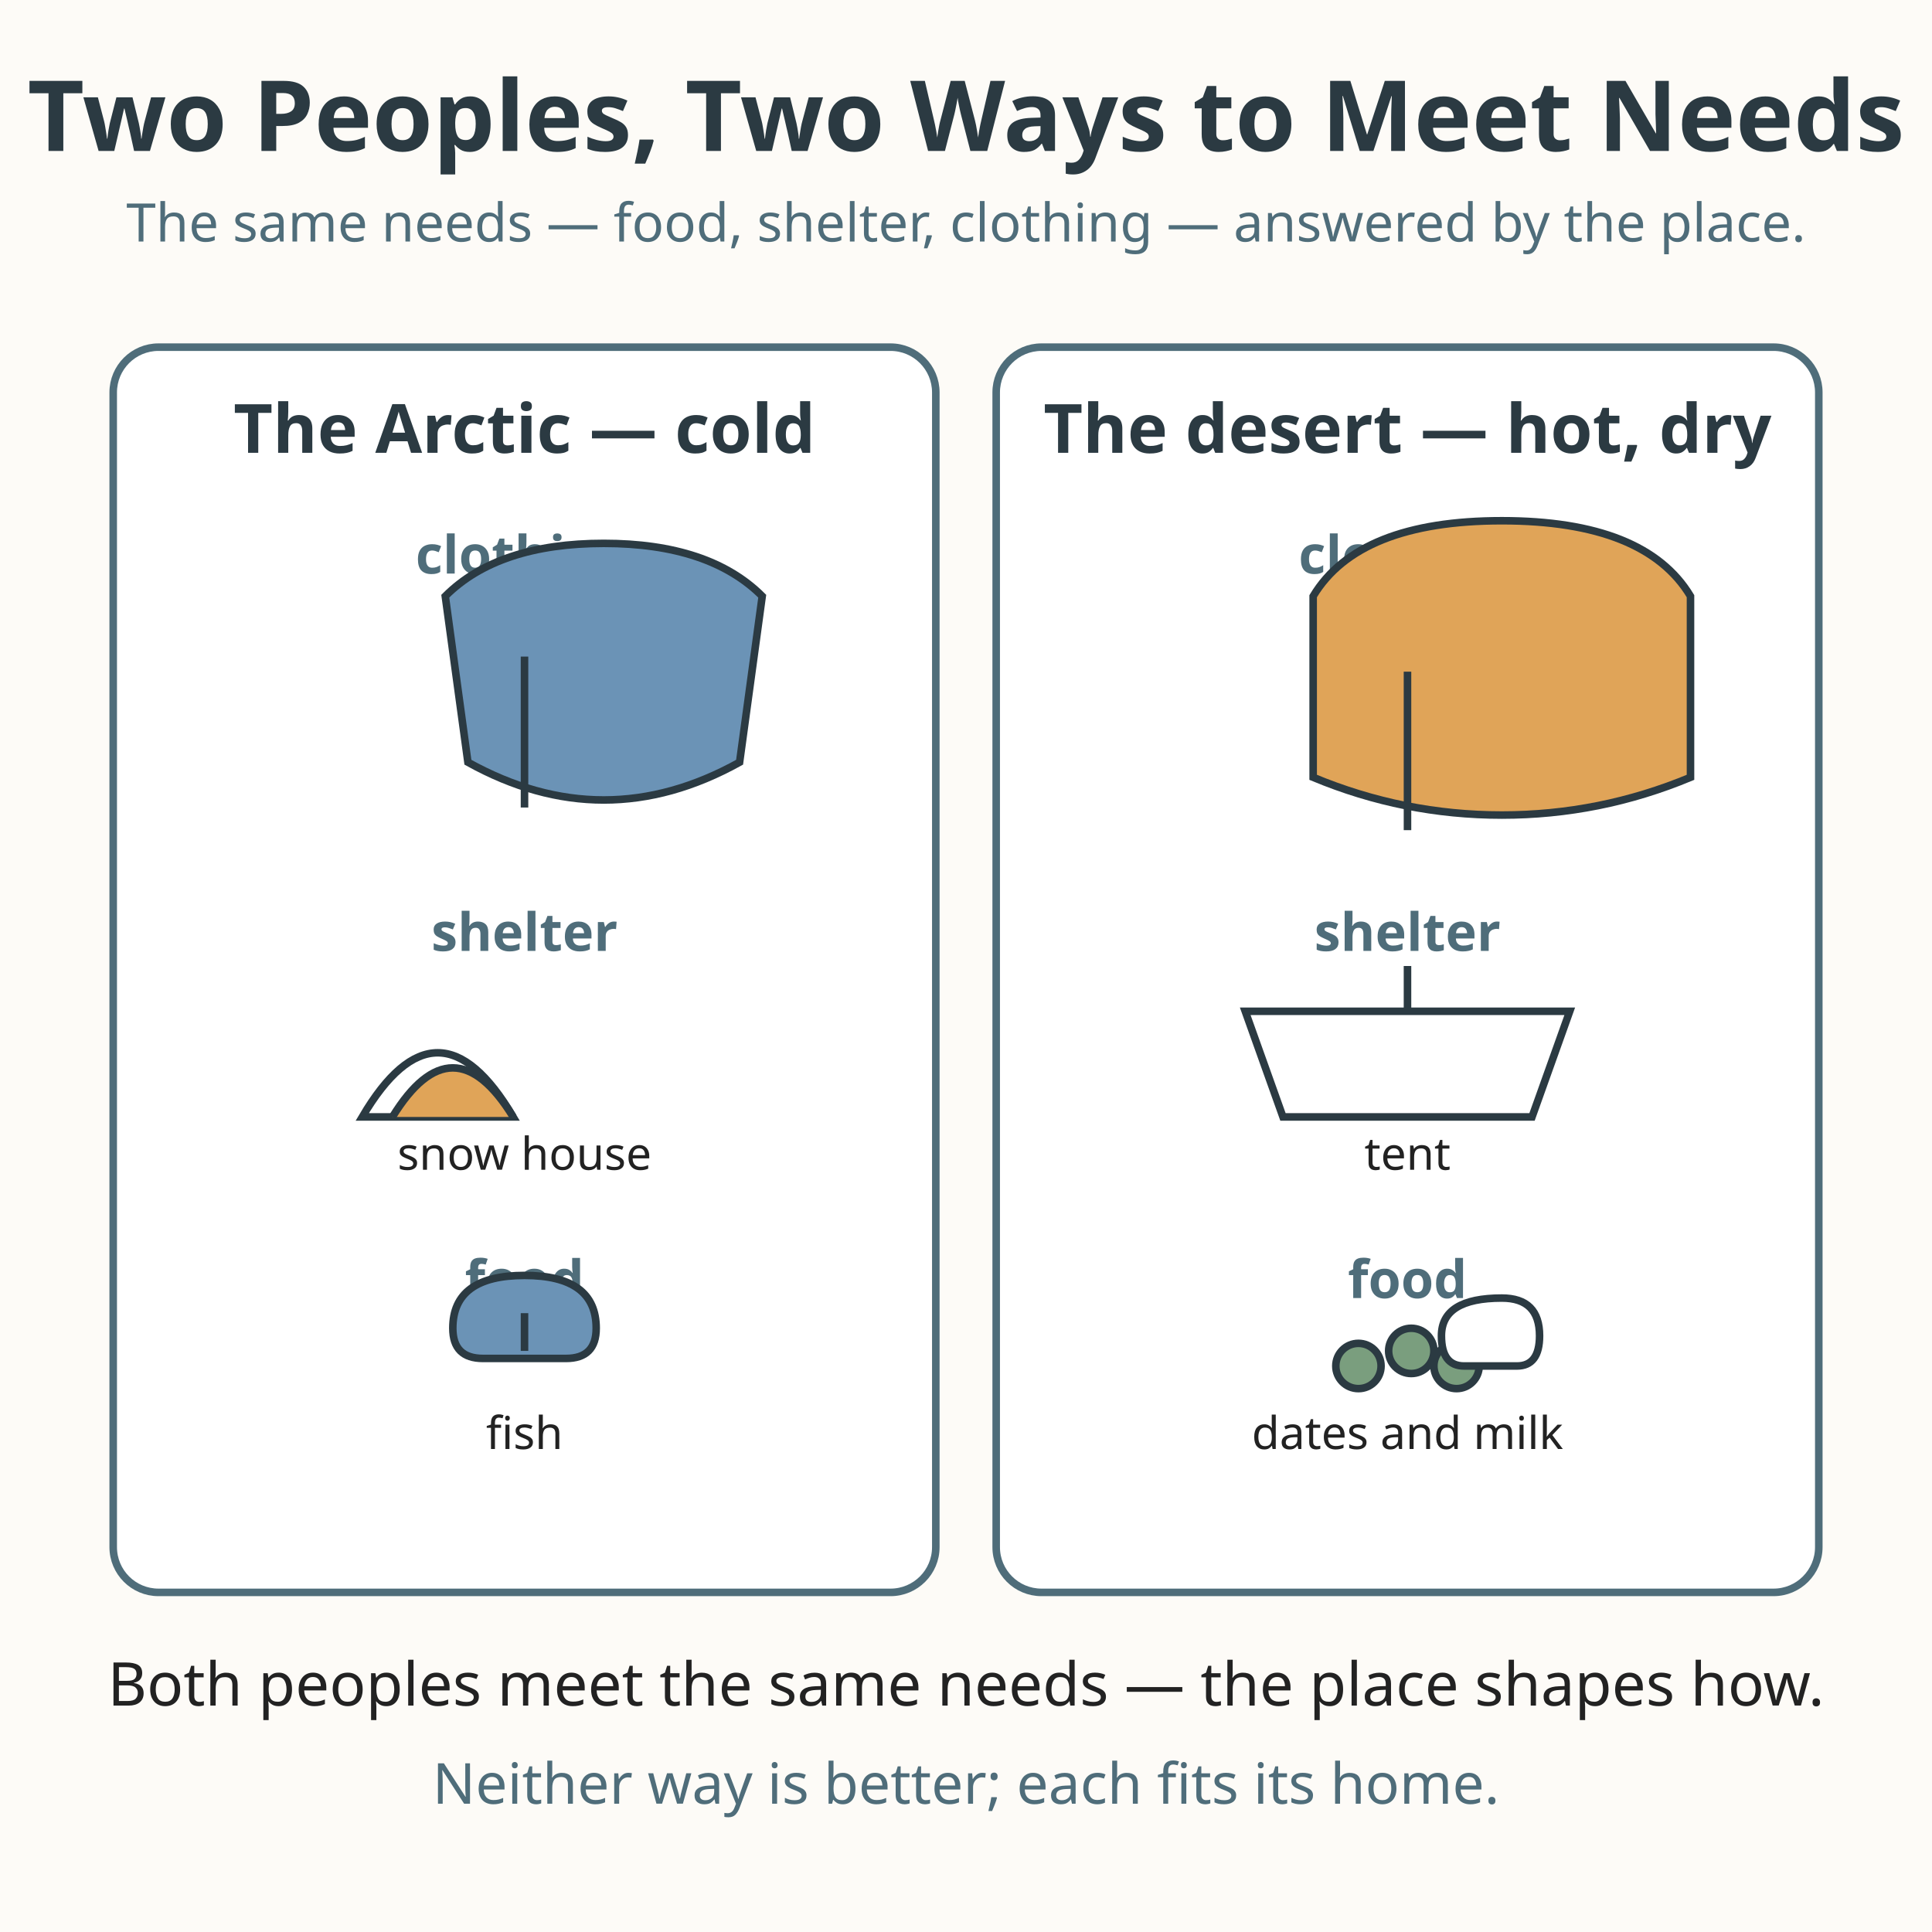
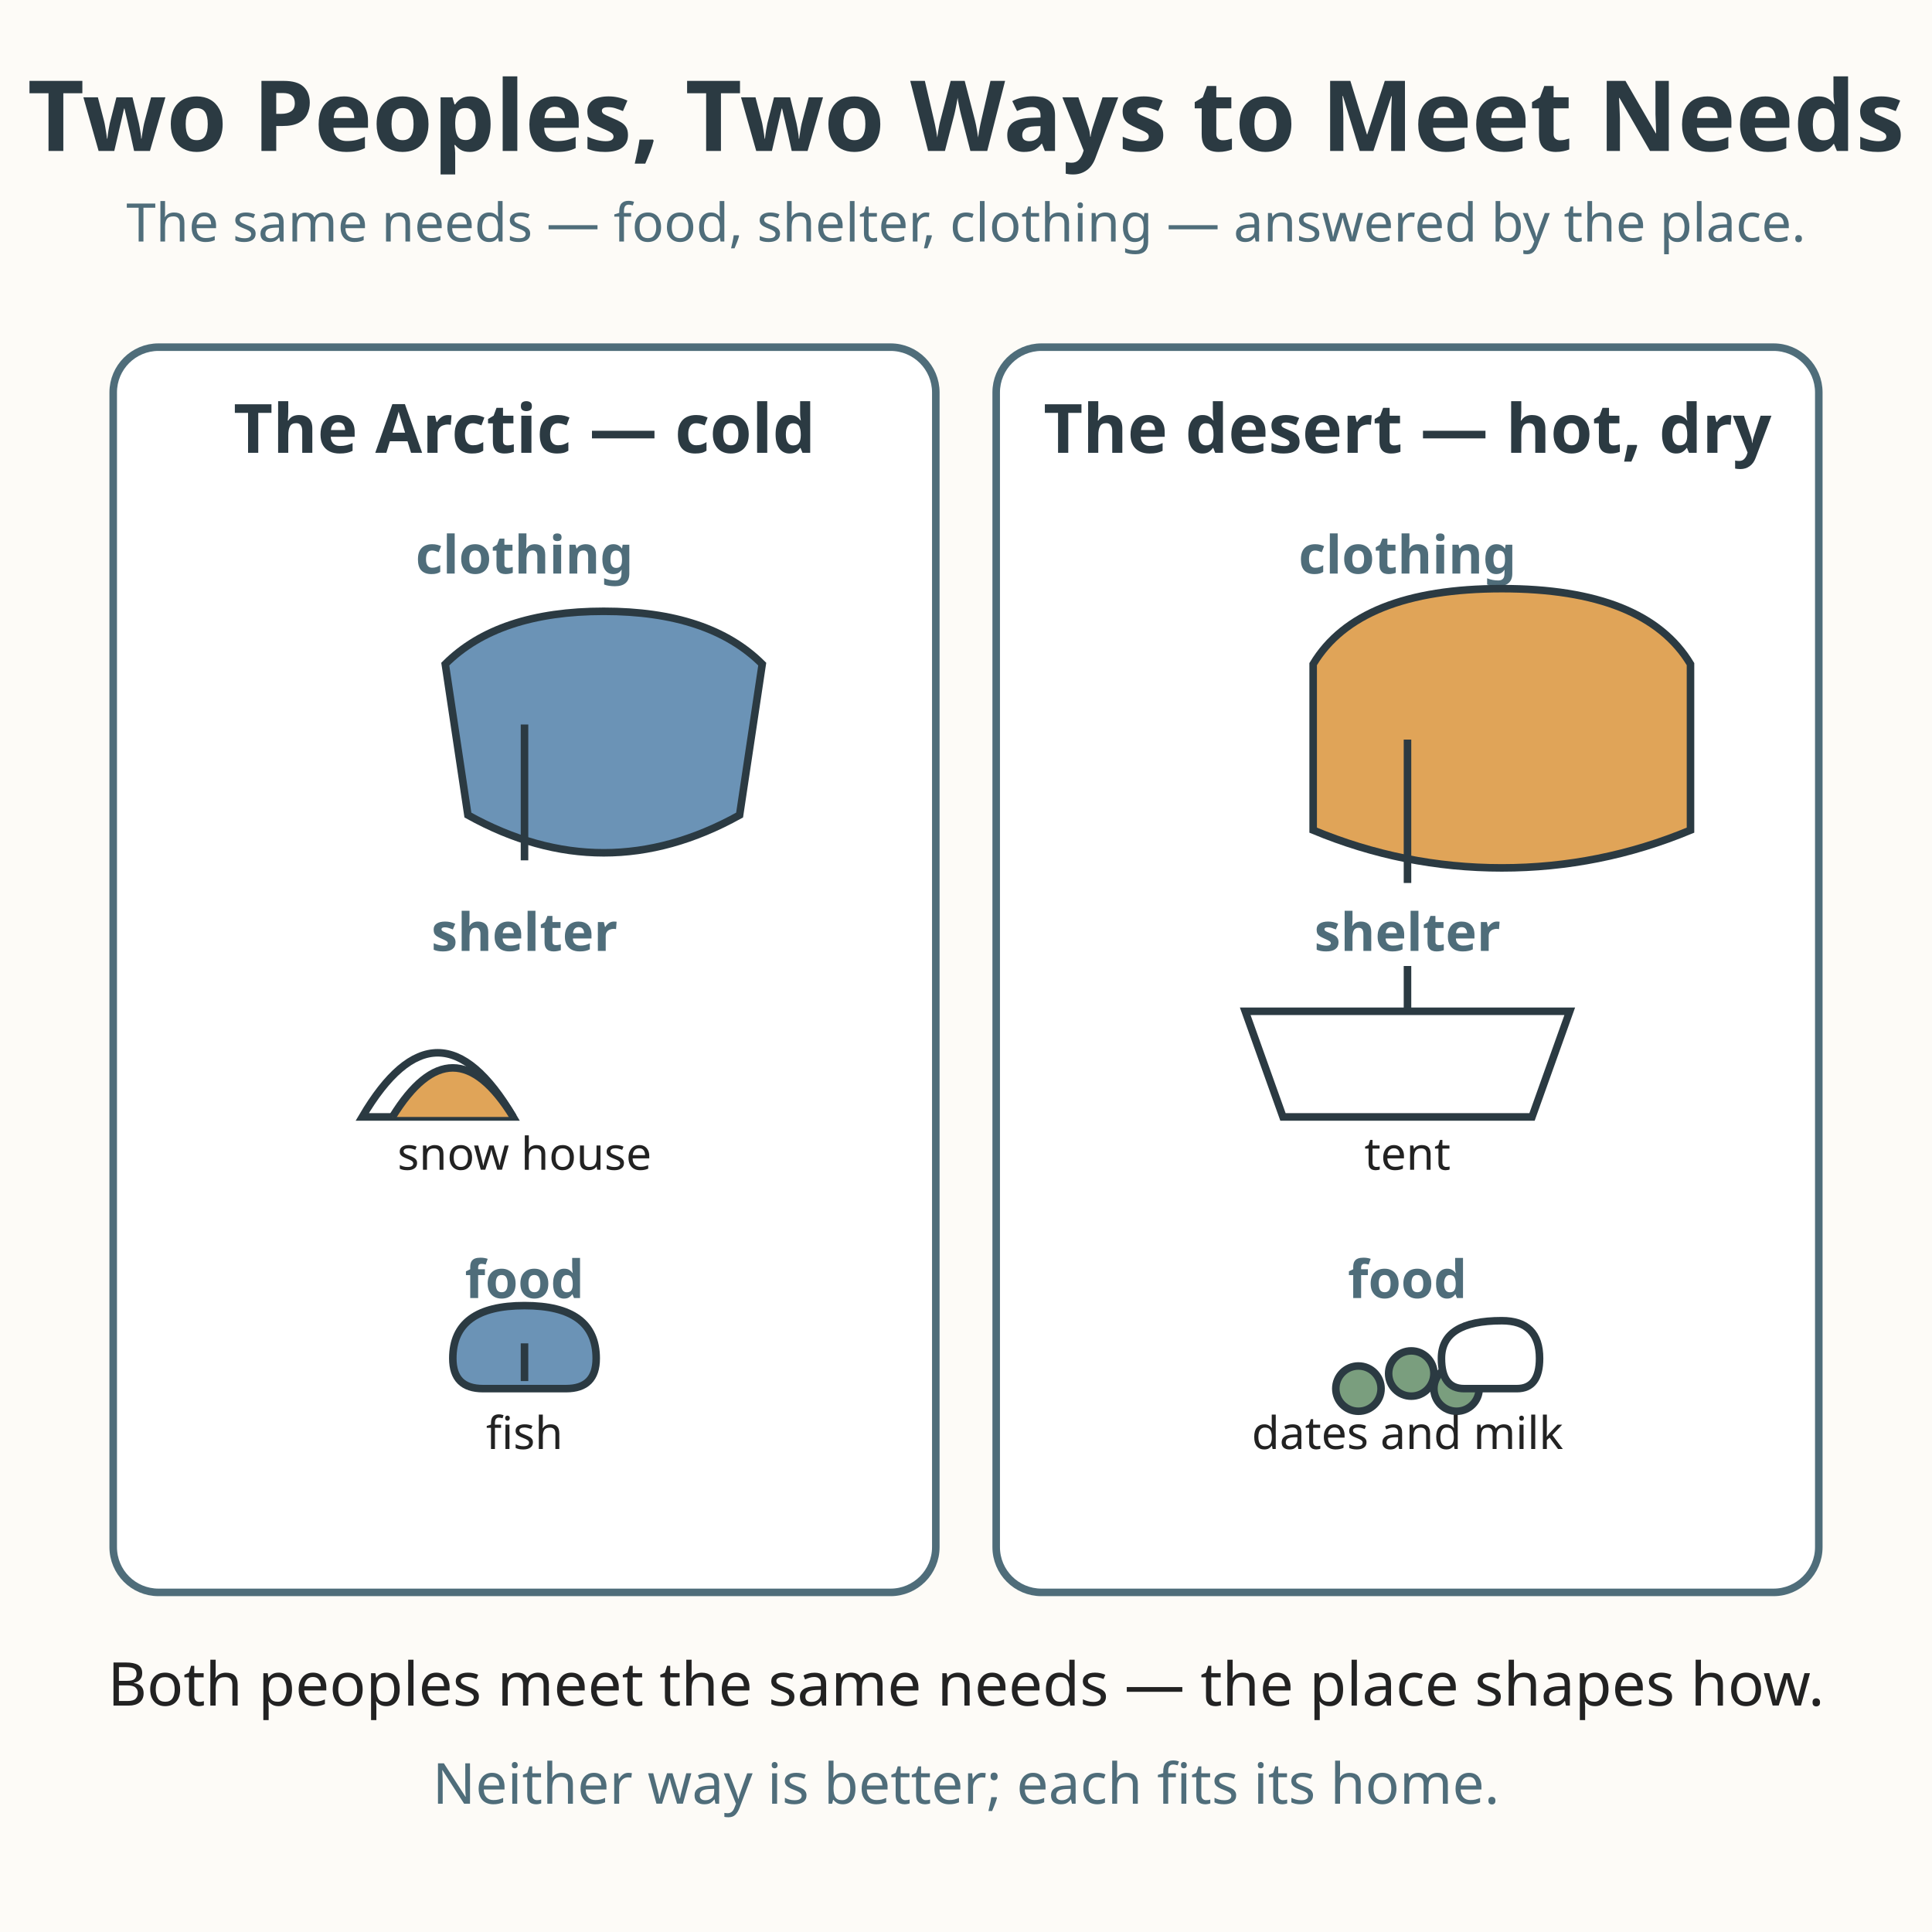
<svg xmlns="http://www.w3.org/2000/svg" viewBox="0 0 512 512" role="img" aria-labelledby="title-L-03-009-03-two-peoples-basic-needs desc-L-03-009-03-two-peoples-basic-needs">
  <rect width="512" height="512" fill="#fdfbf7" />
  <text x="256" y="40" text-anchor="middle" font-family="sans-serif" font-size="26" font-weight="bold" fill="#2b3a42">Two Peoples, Two Ways to Meet Needs</text>
  <text x="256" y="64" text-anchor="middle" font-family="sans-serif" font-size="14.1" fill="#4f6d7a">The same needs — food, shelter, clothing — answered by the place.</text>
  <rect x="30" y="92" width="218" height="330" rx="12" fill="#ffffff" stroke="#4f6d7a" stroke-width="2" />
  <text x="139" y="120" text-anchor="middle" font-family="sans-serif" font-size="18" font-weight="bold" fill="#2b3a42">The Arctic — cold</text>
  <text x="139" y="152" text-anchor="middle" font-family="sans-serif" font-size="14" font-weight="bold" fill="#4f6d7a">clothing</text>
-   <path d="M118 158 q14 -14 42 -14 q28 0 42 14 l-6 44 q-18 10 -36 10 q-18 0 -36 -10 Z" fill="#6b93b6" stroke="#2b3a42" stroke-width="2" />
-   <path d="M139 174 l0 40" stroke="#2b3a42" stroke-width="2" />
+   <path d="M118 176 q14 -14 42 -14 q28 0 42 14 l-6 40 q-18 10 -36 10 q-18 0 -36 -10 Z" fill="#6b93b6" stroke="#2b3a42" stroke-width="2" />
+   <path d="M139 192 l0 36" stroke="#2b3a42" stroke-width="2" />
  <text x="139" y="252" text-anchor="middle" font-family="sans-serif" font-size="14" font-weight="bold" fill="#4f6d7a">shelter</text>
  <path d="M96 296 q20 -34 40 0 Z" fill="#ffffff" stroke="#2b3a42" stroke-width="2" />
  <path d="M104 296 q16 -26 32 0" fill="#e0a458" stroke="#2b3a42" stroke-width="2" />
  <text x="139" y="310" text-anchor="middle" font-family="sans-serif" font-size="12" fill="#222222">snow house</text>
  <text x="139" y="344" text-anchor="middle" font-family="sans-serif" font-size="14" font-weight="bold" fill="#4f6d7a">food</text>
-   <path d="M120 352 q0 -14 19 -14 q19 0 19 14 q0 8 -8 8 l-22 0 q-8 0 -8 -8 Z" fill="#6b93b6" stroke="#2b3a42" stroke-width="2" />
-   <path d="M139 358 l0 -10" stroke="#2b3a42" stroke-width="2" />
+   <path d="M120 360 q0 -14 19 -14 q19 0 19 14 q0 8 -8 8 l-22 0 q-8 0 -8 -8 Z" fill="#6b93b6" stroke="#2b3a42" stroke-width="2" />
+   <path d="M139 366 l0 -10" stroke="#2b3a42" stroke-width="2" />
  <text x="139" y="384" text-anchor="middle" font-family="sans-serif" font-size="12" fill="#222222">fish</text>
  <rect x="264" y="92" width="218" height="330" rx="12" fill="#ffffff" stroke="#4f6d7a" stroke-width="2" />
  <text x="373" y="120" text-anchor="middle" font-family="sans-serif" font-size="18" font-weight="bold" fill="#2b3a42">The desert — hot, dry</text>
  <text x="373" y="152" text-anchor="middle" font-family="sans-serif" font-size="14" font-weight="bold" fill="#4f6d7a">clothing</text>
-   <path d="M348 158 q12 -20 50 -20 q38 0 50 20 l0 48 q-24 10 -50 10 q-26 0 -50 -10 Z" fill="#e0a458" stroke="#2b3a42" stroke-width="2" />
-   <path d="M373 178 l0 42" stroke="#2b3a42" stroke-width="2" />
+   <path d="M348 176 q12 -20 50 -20 q38 0 50 20 l0 44 q-24 10 -50 10 q-26 0 -50 -10 Z" fill="#e0a458" stroke="#2b3a42" stroke-width="2" />
+   <path d="M373 196 l0 38" stroke="#2b3a42" stroke-width="2" />
  <text x="373" y="252" text-anchor="middle" font-family="sans-serif" font-size="14" font-weight="bold" fill="#4f6d7a">shelter</text>
  <path d="M330 268 L416 268 L406 296 L340 296 Z" fill="#ffffff" stroke="#2b3a42" stroke-width="2" />
  <path d="M373 268 l0 -12" stroke="#2b3a42" stroke-width="2" />
  <text x="373" y="310" text-anchor="middle" font-family="sans-serif" font-size="12" fill="#222222">tent</text>
  <text x="373" y="344" text-anchor="middle" font-family="sans-serif" font-size="14" font-weight="bold" fill="#4f6d7a">food</text>
-   <circle cx="360" cy="362" r="6" fill="#7a9e7e" stroke="#2b3a42" stroke-width="2" />
-   <circle cx="374" cy="358" r="6" fill="#7a9e7e" stroke="#2b3a42" stroke-width="2" />
-   <circle cx="386" cy="362" r="6" fill="#7a9e7e" stroke="#2b3a42" stroke-width="2" />
-   <path d="M398 344 q10 0 10 10 q0 8 -6 8 l-14 0 q-6 0 -6 -8 q0 -10 16 -10 Z" fill="#ffffff" stroke="#2b3a42" stroke-width="2" />
+   <circle cx="360" cy="368" r="6" fill="#7a9e7e" stroke="#2b3a42" stroke-width="2" />
+   <circle cx="374" cy="364" r="6" fill="#7a9e7e" stroke="#2b3a42" stroke-width="2" />
+   <circle cx="386" cy="368" r="6" fill="#7a9e7e" stroke="#2b3a42" stroke-width="2" />
+   <path d="M398 350 q10 0 10 10 q0 8 -6 8 l-14 0 q-6 0 -6 -8 q0 -10 16 -10 Z" fill="#ffffff" stroke="#2b3a42" stroke-width="2" />
  <text x="373" y="384" text-anchor="middle" font-family="sans-serif" font-size="12" fill="#222222">dates and milk</text>
  <text x="256" y="452" text-anchor="middle" font-family="sans-serif" font-size="16" fill="#222222">Both peoples meet the same needs — the place shapes how.</text>
  <text x="256" y="478" text-anchor="middle" font-family="sans-serif" font-size="15" fill="#4f6d7a">Neither way is better; each fits its home.</text>
</svg>
